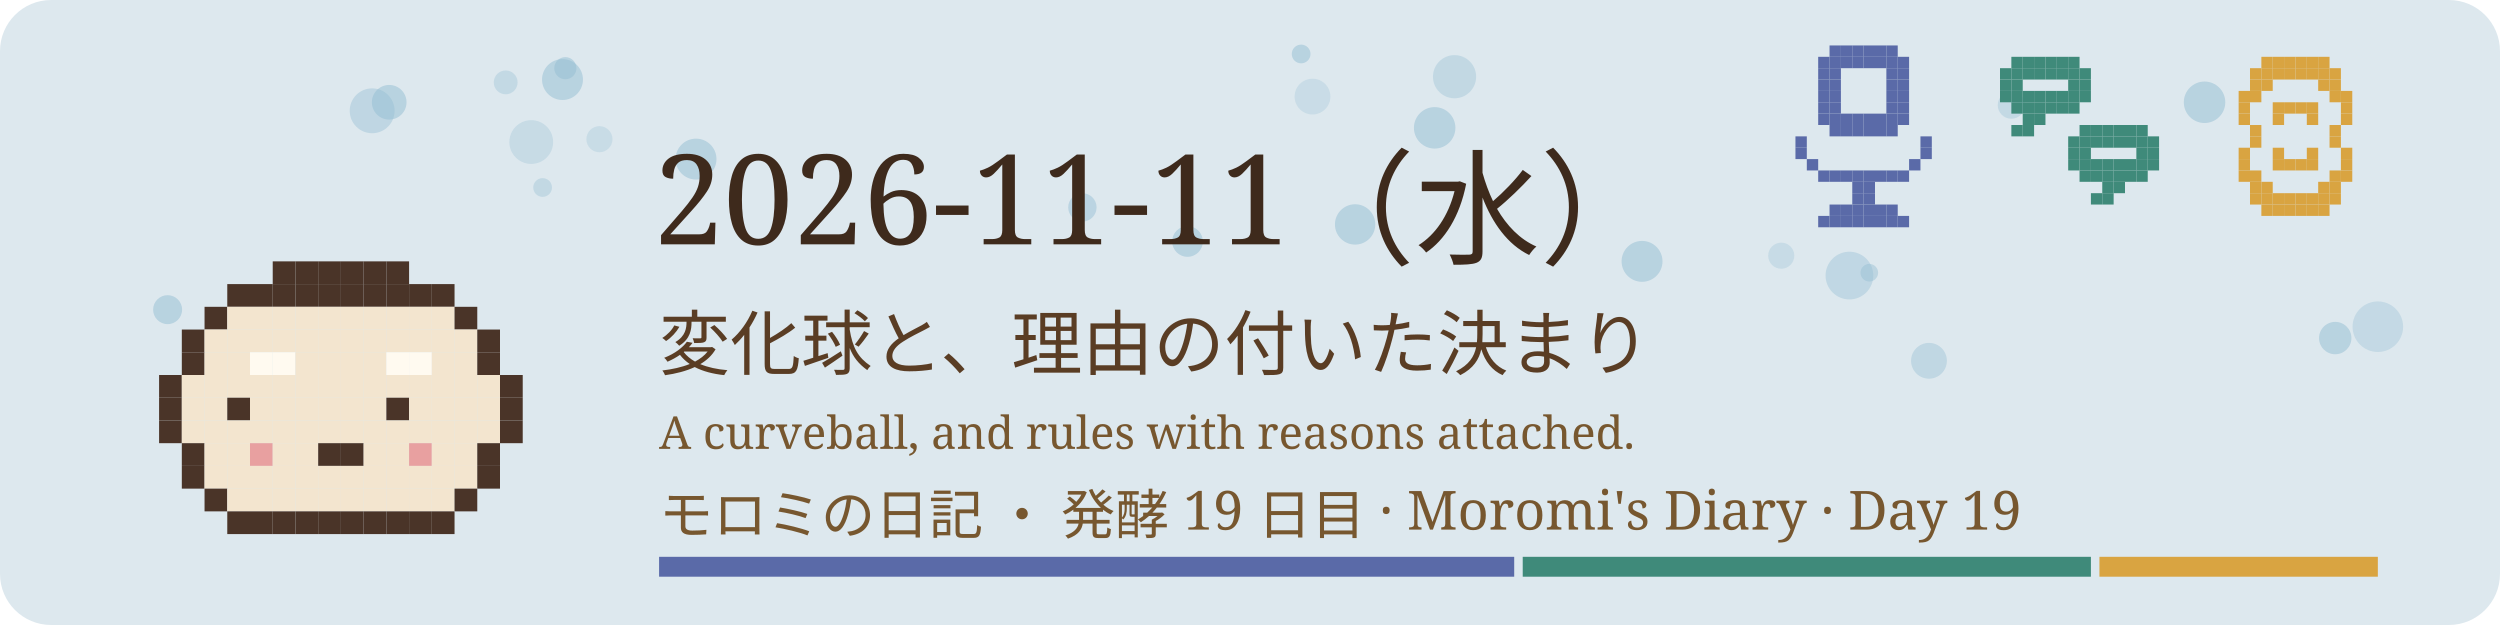
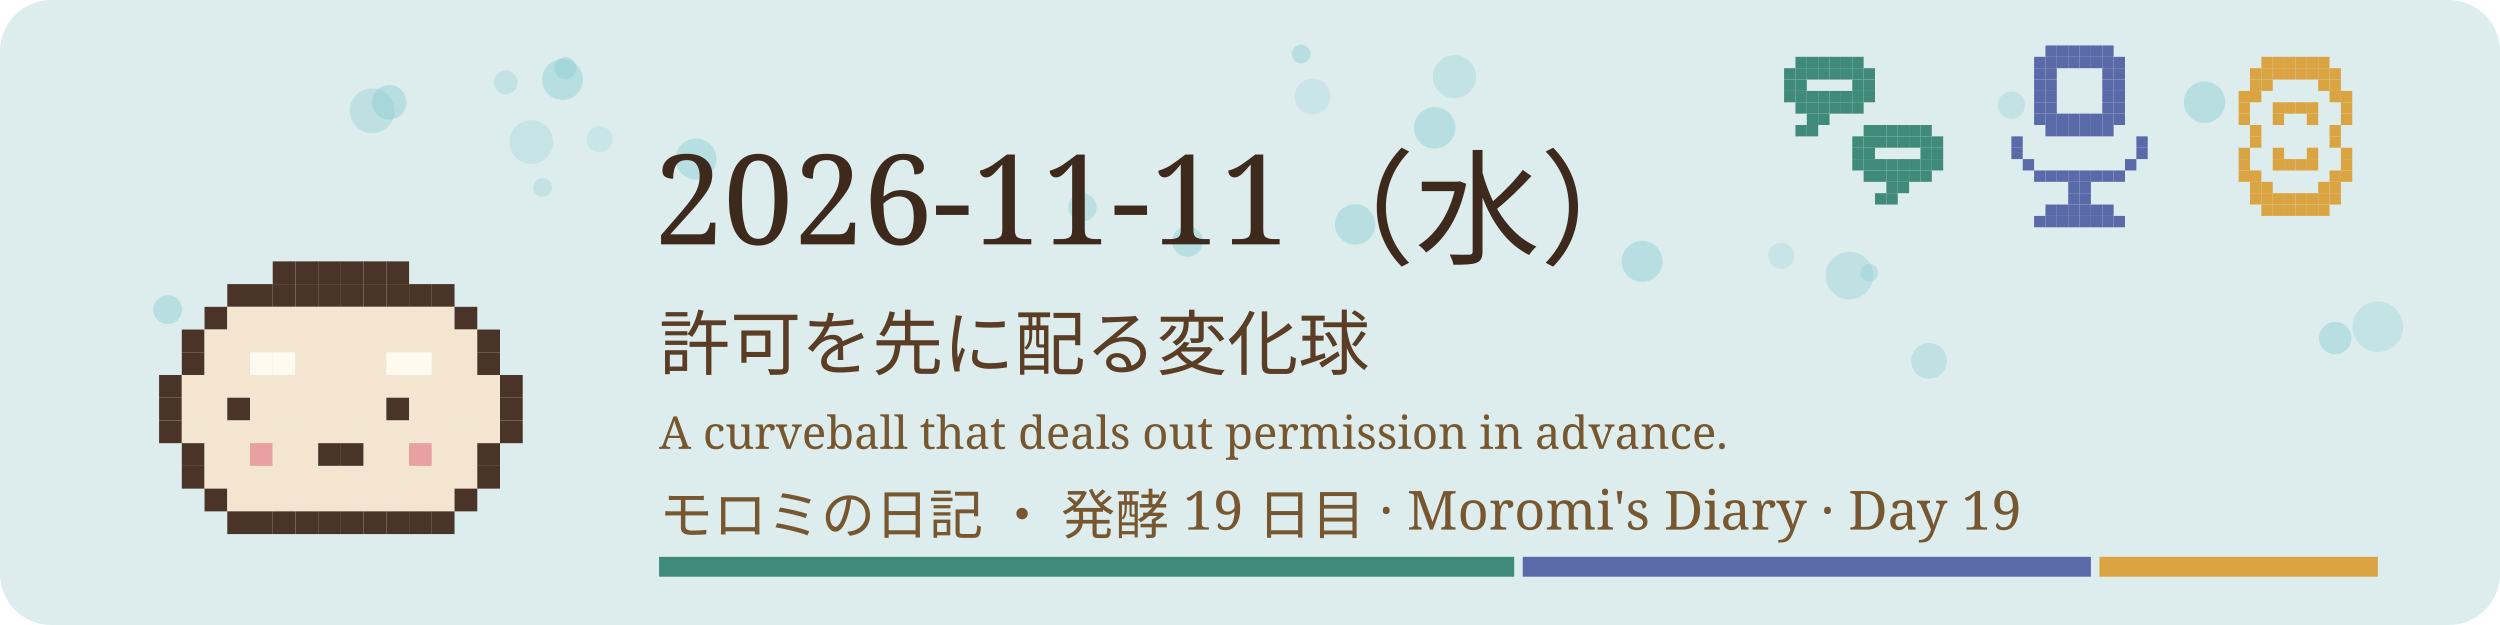
<svg xmlns="http://www.w3.org/2000/svg" width="880" height="220" viewBox="0 0 880 220">
-   <rect width="880" height="220" rx="18" fill="#dde8ee" />
-   <circle cx="651" cy="97" r="8.4" fill="#93bdd2" opacity="0.39" />
-   <circle cx="627" cy="90" r="4.6" fill="#93bdd2" opacity="0.30" />
-   <circle cx="211" cy="49" r="4.6" fill="#93bdd2" opacity="0.28" />
-   <circle cx="137" cy="36" r="6.1" fill="#93bdd2" opacity="0.50" />
-   <circle cx="822" cy="119" r="5.7" fill="#93bdd2" opacity="0.50" />
-   <circle cx="837" cy="115" r="8.9" fill="#93bdd2" opacity="0.34" />
-   <circle cx="658" cy="96" r="3.1" fill="#93bdd2" opacity="0.44" />
-   <circle cx="187" cy="50" r="7.7" fill="#93bdd2" opacity="0.31" />
-   <circle cx="178" cy="29" r="4.2" fill="#93bdd2" opacity="0.35" />
-   <circle cx="199" cy="24" r="3.9" fill="#93bdd2" opacity="0.50" />
-   <circle cx="776" cy="36" r="7.3" fill="#93bdd2" opacity="0.50" />
-   <circle cx="679" cy="127" r="6.3" fill="#93bdd2" opacity="0.40" />
-   <circle cx="131" cy="39" r="7.9" fill="#93bdd2" opacity="0.41" />
-   <circle cx="418" cy="85" r="5.4" fill="#93bdd2" opacity="0.50" />
-   <circle cx="59" cy="109" r="5.1" fill="#93bdd2" opacity="0.50" />
-   <circle cx="462" cy="34" r="6.3" fill="#93bdd2" opacity="0.27" />
-   <circle cx="477" cy="79" r="7.1" fill="#93bdd2" opacity="0.50" />
-   <circle cx="578" cy="92" r="7.2" fill="#93bdd2" opacity="0.50" />
-   <circle cx="512" cy="27" r="7.6" fill="#93bdd2" opacity="0.37" />
-   <circle cx="191" cy="66" r="3.3" fill="#93bdd2" opacity="0.37" />
-   <circle cx="708" cy="37" r="4.8" fill="#93bdd2" opacity="0.35" />
-   <circle cx="245" cy="56" r="7.2" fill="#93bdd2" opacity="0.50" />
-   <circle cx="505" cy="45" r="7.3" fill="#93bdd2" opacity="0.50" />
-   <circle cx="198" cy="28" r="7.2" fill="#93bdd2" opacity="0.50" />
-   <circle cx="458" cy="19" r="3.3" fill="#93bdd2" opacity="0.50" />
-   <circle cx="381" cy="73" r="5.0" fill="#93bdd2" opacity="0.45" />
-   <rect x="644" y="16" width="4" height="4" fill="#5a6aa8" />
-   <rect x="648" y="16" width="4" height="4" fill="#5a6aa8" />
-   <rect x="652" y="16" width="4" height="4" fill="#5a6aa8" />
-   <rect x="656" y="16" width="4" height="4" fill="#5a6aa8" />
-   <rect x="660" y="16" width="4" height="4" fill="#5a6aa8" />
-   <rect x="664" y="16" width="4" height="4" fill="#5a6aa8" />
-   <rect x="640" y="20" width="4" height="4" fill="#5a6aa8" />
-   <rect x="644" y="20" width="4" height="4" fill="#5a6aa8" />
-   <rect x="648" y="20" width="4" height="4" fill="#5a6aa8" />
-   <rect x="652" y="20" width="4" height="4" fill="#5a6aa8" />
-   <rect x="656" y="20" width="4" height="4" fill="#5a6aa8" />
-   <rect x="660" y="20" width="4" height="4" fill="#5a6aa8" />
-   <rect x="664" y="20" width="4" height="4" fill="#5a6aa8" />
-   <rect x="668" y="20" width="4" height="4" fill="#5a6aa8" />
-   <rect x="640" y="24" width="4" height="4" fill="#5a6aa8" />
-   <rect x="644" y="24" width="4" height="4" fill="#5a6aa8" />
-   <rect x="664" y="24" width="4" height="4" fill="#5a6aa8" />
-   <rect x="668" y="24" width="4" height="4" fill="#5a6aa8" />
-   <rect x="640" y="28" width="4" height="4" fill="#5a6aa8" />
-   <rect x="644" y="28" width="4" height="4" fill="#5a6aa8" />
-   <rect x="664" y="28" width="4" height="4" fill="#5a6aa8" />
-   <rect x="668" y="28" width="4" height="4" fill="#5a6aa8" />
-   <rect x="640" y="32" width="4" height="4" fill="#5a6aa8" />
-   <rect x="644" y="32" width="4" height="4" fill="#5a6aa8" />
-   <rect x="664" y="32" width="4" height="4" fill="#5a6aa8" />
-   <rect x="668" y="32" width="4" height="4" fill="#5a6aa8" />
-   <rect x="640" y="36" width="4" height="4" fill="#5a6aa8" />
-   <rect x="644" y="36" width="4" height="4" fill="#5a6aa8" />
-   <rect x="664" y="36" width="4" height="4" fill="#5a6aa8" />
-   <rect x="668" y="36" width="4" height="4" fill="#5a6aa8" />
-   <rect x="640" y="40" width="4" height="4" fill="#5a6aa8" />
-   <rect x="644" y="40" width="4" height="4" fill="#5a6aa8" />
-   <rect x="648" y="40" width="4" height="4" fill="#5a6aa8" />
-   <rect x="652" y="40" width="4" height="4" fill="#5a6aa8" />
-   <rect x="656" y="40" width="4" height="4" fill="#5a6aa8" />
-   <rect x="660" y="40" width="4" height="4" fill="#5a6aa8" />
-   <rect x="664" y="40" width="4" height="4" fill="#5a6aa8" />
-   <rect x="668" y="40" width="4" height="4" fill="#5a6aa8" />
-   <rect x="644" y="44" width="4" height="4" fill="#5a6aa8" />
-   <rect x="648" y="44" width="4" height="4" fill="#5a6aa8" />
-   <rect x="652" y="44" width="4" height="4" fill="#5a6aa8" />
-   <rect x="656" y="44" width="4" height="4" fill="#5a6aa8" />
-   <rect x="660" y="44" width="4" height="4" fill="#5a6aa8" />
-   <rect x="664" y="44" width="4" height="4" fill="#5a6aa8" />
-   <rect x="632" y="48" width="4" height="4" fill="#5a6aa8" />
-   <rect x="676" y="48" width="4" height="4" fill="#5a6aa8" />
-   <rect x="632" y="52" width="4" height="4" fill="#5a6aa8" />
-   <rect x="676" y="52" width="4" height="4" fill="#5a6aa8" />
-   <rect x="636" y="56" width="4" height="4" fill="#5a6aa8" />
-   <rect x="672" y="56" width="4" height="4" fill="#5a6aa8" />
-   <rect x="640" y="60" width="4" height="4" fill="#5a6aa8" />
-   <rect x="644" y="60" width="4" height="4" fill="#5a6aa8" />
-   <rect x="648" y="60" width="4" height="4" fill="#5a6aa8" />
-   <rect x="652" y="60" width="4" height="4" fill="#5a6aa8" />
-   <rect x="656" y="60" width="4" height="4" fill="#5a6aa8" />
-   <rect x="660" y="60" width="4" height="4" fill="#5a6aa8" />
-   <rect x="664" y="60" width="4" height="4" fill="#5a6aa8" />
-   <rect x="668" y="60" width="4" height="4" fill="#5a6aa8" />
-   <rect x="652" y="64" width="4" height="4" fill="#5a6aa8" />
-   <rect x="656" y="64" width="4" height="4" fill="#5a6aa8" />
-   <rect x="652" y="68" width="4" height="4" fill="#5a6aa8" />
-   <rect x="656" y="68" width="4" height="4" fill="#5a6aa8" />
-   <rect x="644" y="72" width="4" height="4" fill="#5a6aa8" />
-   <rect x="648" y="72" width="4" height="4" fill="#5a6aa8" />
-   <rect x="652" y="72" width="4" height="4" fill="#5a6aa8" />
-   <rect x="656" y="72" width="4" height="4" fill="#5a6aa8" />
-   <rect x="660" y="72" width="4" height="4" fill="#5a6aa8" />
-   <rect x="664" y="72" width="4" height="4" fill="#5a6aa8" />
-   <rect x="640" y="76" width="4" height="4" fill="#5a6aa8" />
-   <rect x="644" y="76" width="4" height="4" fill="#5a6aa8" />
-   <rect x="648" y="76" width="4" height="4" fill="#5a6aa8" />
-   <rect x="652" y="76" width="4" height="4" fill="#5a6aa8" />
-   <rect x="656" y="76" width="4" height="4" fill="#5a6aa8" />
-   <rect x="660" y="76" width="4" height="4" fill="#5a6aa8" />
-   <rect x="664" y="76" width="4" height="4" fill="#5a6aa8" />
-   <rect x="668" y="76" width="4" height="4" fill="#5a6aa8" />
-   <rect x="708" y="20" width="4" height="4" fill="#3f8a7a" />
-   <rect x="712" y="20" width="4" height="4" fill="#3f8a7a" />
-   <rect x="716" y="20" width="4" height="4" fill="#3f8a7a" />
-   <rect x="720" y="20" width="4" height="4" fill="#3f8a7a" />
-   <rect x="724" y="20" width="4" height="4" fill="#3f8a7a" />
-   <rect x="728" y="20" width="4" height="4" fill="#3f8a7a" />
-   <rect x="704" y="24" width="4" height="4" fill="#3f8a7a" />
-   <rect x="708" y="24" width="4" height="4" fill="#3f8a7a" />
-   <rect x="712" y="24" width="4" height="4" fill="#3f8a7a" />
-   <rect x="716" y="24" width="4" height="4" fill="#3f8a7a" />
-   <rect x="720" y="24" width="4" height="4" fill="#3f8a7a" />
-   <rect x="724" y="24" width="4" height="4" fill="#3f8a7a" />
-   <rect x="728" y="24" width="4" height="4" fill="#3f8a7a" />
-   <rect x="732" y="24" width="4" height="4" fill="#3f8a7a" />
-   <rect x="704" y="28" width="4" height="4" fill="#3f8a7a" />
-   <rect x="708" y="28" width="4" height="4" fill="#3f8a7a" />
-   <rect x="728" y="28" width="4" height="4" fill="#3f8a7a" />
-   <rect x="732" y="28" width="4" height="4" fill="#3f8a7a" />
-   <rect x="704" y="32" width="4" height="4" fill="#3f8a7a" />
-   <rect x="708" y="32" width="4" height="4" fill="#3f8a7a" />
-   <rect x="712" y="32" width="4" height="4" fill="#3f8a7a" />
-   <rect x="716" y="32" width="4" height="4" fill="#3f8a7a" />
-   <rect x="720" y="32" width="4" height="4" fill="#3f8a7a" />
-   <rect x="724" y="32" width="4" height="4" fill="#3f8a7a" />
-   <rect x="728" y="32" width="4" height="4" fill="#3f8a7a" />
-   <rect x="732" y="32" width="4" height="4" fill="#3f8a7a" />
-   <rect x="708" y="36" width="4" height="4" fill="#3f8a7a" />
-   <rect x="712" y="36" width="4" height="4" fill="#3f8a7a" />
-   <rect x="716" y="36" width="4" height="4" fill="#3f8a7a" />
-   <rect x="720" y="36" width="4" height="4" fill="#3f8a7a" />
-   <rect x="724" y="36" width="4" height="4" fill="#3f8a7a" />
-   <rect x="728" y="36" width="4" height="4" fill="#3f8a7a" />
-   <rect x="712" y="40" width="4" height="4" fill="#3f8a7a" />
-   <rect x="716" y="40" width="4" height="4" fill="#3f8a7a" />
-   <rect x="708" y="44" width="4" height="4" fill="#3f8a7a" />
-   <rect x="712" y="44" width="4" height="4" fill="#3f8a7a" />
-   <rect x="732" y="44" width="4" height="4" fill="#3f8a7a" />
-   <rect x="736" y="44" width="4" height="4" fill="#3f8a7a" />
-   <rect x="740" y="44" width="4" height="4" fill="#3f8a7a" />
-   <rect x="744" y="44" width="4" height="4" fill="#3f8a7a" />
-   <rect x="748" y="44" width="4" height="4" fill="#3f8a7a" />
-   <rect x="752" y="44" width="4" height="4" fill="#3f8a7a" />
-   <rect x="728" y="48" width="4" height="4" fill="#3f8a7a" />
-   <rect x="732" y="48" width="4" height="4" fill="#3f8a7a" />
-   <rect x="736" y="48" width="4" height="4" fill="#3f8a7a" />
-   <rect x="740" y="48" width="4" height="4" fill="#3f8a7a" />
-   <rect x="744" y="48" width="4" height="4" fill="#3f8a7a" />
-   <rect x="748" y="48" width="4" height="4" fill="#3f8a7a" />
-   <rect x="752" y="48" width="4" height="4" fill="#3f8a7a" />
-   <rect x="756" y="48" width="4" height="4" fill="#3f8a7a" />
-   <rect x="728" y="52" width="4" height="4" fill="#3f8a7a" />
-   <rect x="732" y="52" width="4" height="4" fill="#3f8a7a" />
-   <rect x="752" y="52" width="4" height="4" fill="#3f8a7a" />
-   <rect x="756" y="52" width="4" height="4" fill="#3f8a7a" />
-   <rect x="728" y="56" width="4" height="4" fill="#3f8a7a" />
-   <rect x="732" y="56" width="4" height="4" fill="#3f8a7a" />
-   <rect x="736" y="56" width="4" height="4" fill="#3f8a7a" />
-   <rect x="740" y="56" width="4" height="4" fill="#3f8a7a" />
-   <rect x="744" y="56" width="4" height="4" fill="#3f8a7a" />
-   <rect x="748" y="56" width="4" height="4" fill="#3f8a7a" />
-   <rect x="752" y="56" width="4" height="4" fill="#3f8a7a" />
-   <rect x="756" y="56" width="4" height="4" fill="#3f8a7a" />
-   <rect x="732" y="60" width="4" height="4" fill="#3f8a7a" />
-   <rect x="736" y="60" width="4" height="4" fill="#3f8a7a" />
-   <rect x="740" y="60" width="4" height="4" fill="#3f8a7a" />
-   <rect x="744" y="60" width="4" height="4" fill="#3f8a7a" />
-   <rect x="748" y="60" width="4" height="4" fill="#3f8a7a" />
-   <rect x="752" y="60" width="4" height="4" fill="#3f8a7a" />
-   <rect x="740" y="64" width="4" height="4" fill="#3f8a7a" />
-   <rect x="744" y="64" width="4" height="4" fill="#3f8a7a" />
-   <rect x="736" y="68" width="4" height="4" fill="#3f8a7a" />
-   <rect x="740" y="68" width="4" height="4" fill="#3f8a7a" />
+   <rect width="880" height="220" rx="18" fill="#ddedee" />
+   <circle cx="651" cy="97" r="8.4" fill="#92cfd3" opacity="0.39" />
+   <circle cx="627" cy="90" r="4.6" fill="#92cfd3" opacity="0.30" />
+   <circle cx="211" cy="49" r="4.6" fill="#92cfd3" opacity="0.28" />
+   <circle cx="137" cy="36" r="6.1" fill="#92cfd3" opacity="0.50" />
+   <circle cx="822" cy="119" r="5.7" fill="#92cfd3" opacity="0.50" />
+   <circle cx="837" cy="115" r="8.9" fill="#92cfd3" opacity="0.34" />
+   <circle cx="658" cy="96" r="3.1" fill="#92cfd3" opacity="0.44" />
+   <circle cx="187" cy="50" r="7.7" fill="#92cfd3" opacity="0.31" />
+   <circle cx="178" cy="29" r="4.2" fill="#92cfd3" opacity="0.35" />
+   <circle cx="199" cy="24" r="3.9" fill="#92cfd3" opacity="0.50" />
+   <circle cx="776" cy="36" r="7.3" fill="#92cfd3" opacity="0.50" />
+   <circle cx="679" cy="127" r="6.3" fill="#92cfd3" opacity="0.40" />
+   <circle cx="131" cy="39" r="7.9" fill="#92cfd3" opacity="0.41" />
+   <circle cx="418" cy="85" r="5.4" fill="#92cfd3" opacity="0.50" />
+   <circle cx="59" cy="109" r="5.1" fill="#92cfd3" opacity="0.50" />
+   <circle cx="462" cy="34" r="6.3" fill="#92cfd3" opacity="0.27" />
+   <circle cx="477" cy="79" r="7.1" fill="#92cfd3" opacity="0.50" />
+   <circle cx="578" cy="92" r="7.2" fill="#92cfd3" opacity="0.50" />
+   <circle cx="512" cy="27" r="7.6" fill="#92cfd3" opacity="0.37" />
+   <circle cx="191" cy="66" r="3.3" fill="#92cfd3" opacity="0.37" />
+   <circle cx="708" cy="37" r="4.8" fill="#92cfd3" opacity="0.35" />
+   <circle cx="245" cy="56" r="7.2" fill="#92cfd3" opacity="0.50" />
+   <circle cx="505" cy="45" r="7.3" fill="#92cfd3" opacity="0.50" />
+   <circle cx="198" cy="28" r="7.2" fill="#92cfd3" opacity="0.50" />
+   <circle cx="458" cy="19" r="3.3" fill="#92cfd3" opacity="0.50" />
+   <circle cx="381" cy="73" r="5.0" fill="#92cfd3" opacity="0.45" />
+   <rect x="632" y="20" width="4" height="4" fill="#3f8a7a" />
+   <rect x="636" y="20" width="4" height="4" fill="#3f8a7a" />
+   <rect x="640" y="20" width="4" height="4" fill="#3f8a7a" />
+   <rect x="644" y="20" width="4" height="4" fill="#3f8a7a" />
+   <rect x="648" y="20" width="4" height="4" fill="#3f8a7a" />
+   <rect x="652" y="20" width="4" height="4" fill="#3f8a7a" />
+   <rect x="628" y="24" width="4" height="4" fill="#3f8a7a" />
+   <rect x="632" y="24" width="4" height="4" fill="#3f8a7a" />
+   <rect x="636" y="24" width="4" height="4" fill="#3f8a7a" />
+   <rect x="640" y="24" width="4" height="4" fill="#3f8a7a" />
+   <rect x="644" y="24" width="4" height="4" fill="#3f8a7a" />
+   <rect x="648" y="24" width="4" height="4" fill="#3f8a7a" />
+   <rect x="652" y="24" width="4" height="4" fill="#3f8a7a" />
+   <rect x="656" y="24" width="4" height="4" fill="#3f8a7a" />
+   <rect x="628" y="28" width="4" height="4" fill="#3f8a7a" />
+   <rect x="632" y="28" width="4" height="4" fill="#3f8a7a" />
+   <rect x="652" y="28" width="4" height="4" fill="#3f8a7a" />
+   <rect x="656" y="28" width="4" height="4" fill="#3f8a7a" />
+   <rect x="628" y="32" width="4" height="4" fill="#3f8a7a" />
+   <rect x="632" y="32" width="4" height="4" fill="#3f8a7a" />
+   <rect x="636" y="32" width="4" height="4" fill="#3f8a7a" />
+   <rect x="640" y="32" width="4" height="4" fill="#3f8a7a" />
+   <rect x="644" y="32" width="4" height="4" fill="#3f8a7a" />
+   <rect x="648" y="32" width="4" height="4" fill="#3f8a7a" />
+   <rect x="652" y="32" width="4" height="4" fill="#3f8a7a" />
+   <rect x="656" y="32" width="4" height="4" fill="#3f8a7a" />
+   <rect x="632" y="36" width="4" height="4" fill="#3f8a7a" />
+   <rect x="636" y="36" width="4" height="4" fill="#3f8a7a" />
+   <rect x="640" y="36" width="4" height="4" fill="#3f8a7a" />
+   <rect x="644" y="36" width="4" height="4" fill="#3f8a7a" />
+   <rect x="648" y="36" width="4" height="4" fill="#3f8a7a" />
+   <rect x="652" y="36" width="4" height="4" fill="#3f8a7a" />
+   <rect x="636" y="40" width="4" height="4" fill="#3f8a7a" />
+   <rect x="640" y="40" width="4" height="4" fill="#3f8a7a" />
+   <rect x="632" y="44" width="4" height="4" fill="#3f8a7a" />
+   <rect x="636" y="44" width="4" height="4" fill="#3f8a7a" />
+   <rect x="656" y="44" width="4" height="4" fill="#3f8a7a" />
+   <rect x="660" y="44" width="4" height="4" fill="#3f8a7a" />
+   <rect x="664" y="44" width="4" height="4" fill="#3f8a7a" />
+   <rect x="668" y="44" width="4" height="4" fill="#3f8a7a" />
+   <rect x="672" y="44" width="4" height="4" fill="#3f8a7a" />
+   <rect x="676" y="44" width="4" height="4" fill="#3f8a7a" />
+   <rect x="652" y="48" width="4" height="4" fill="#3f8a7a" />
+   <rect x="656" y="48" width="4" height="4" fill="#3f8a7a" />
+   <rect x="660" y="48" width="4" height="4" fill="#3f8a7a" />
+   <rect x="664" y="48" width="4" height="4" fill="#3f8a7a" />
+   <rect x="668" y="48" width="4" height="4" fill="#3f8a7a" />
+   <rect x="672" y="48" width="4" height="4" fill="#3f8a7a" />
+   <rect x="676" y="48" width="4" height="4" fill="#3f8a7a" />
+   <rect x="680" y="48" width="4" height="4" fill="#3f8a7a" />
+   <rect x="652" y="52" width="4" height="4" fill="#3f8a7a" />
+   <rect x="656" y="52" width="4" height="4" fill="#3f8a7a" />
+   <rect x="676" y="52" width="4" height="4" fill="#3f8a7a" />
+   <rect x="680" y="52" width="4" height="4" fill="#3f8a7a" />
+   <rect x="652" y="56" width="4" height="4" fill="#3f8a7a" />
+   <rect x="656" y="56" width="4" height="4" fill="#3f8a7a" />
+   <rect x="660" y="56" width="4" height="4" fill="#3f8a7a" />
+   <rect x="664" y="56" width="4" height="4" fill="#3f8a7a" />
+   <rect x="668" y="56" width="4" height="4" fill="#3f8a7a" />
+   <rect x="672" y="56" width="4" height="4" fill="#3f8a7a" />
+   <rect x="676" y="56" width="4" height="4" fill="#3f8a7a" />
+   <rect x="680" y="56" width="4" height="4" fill="#3f8a7a" />
+   <rect x="656" y="60" width="4" height="4" fill="#3f8a7a" />
+   <rect x="660" y="60" width="4" height="4" fill="#3f8a7a" />
+   <rect x="664" y="60" width="4" height="4" fill="#3f8a7a" />
+   <rect x="668" y="60" width="4" height="4" fill="#3f8a7a" />
+   <rect x="672" y="60" width="4" height="4" fill="#3f8a7a" />
+   <rect x="676" y="60" width="4" height="4" fill="#3f8a7a" />
+   <rect x="664" y="64" width="4" height="4" fill="#3f8a7a" />
+   <rect x="668" y="64" width="4" height="4" fill="#3f8a7a" />
+   <rect x="660" y="68" width="4" height="4" fill="#3f8a7a" />
+   <rect x="664" y="68" width="4" height="4" fill="#3f8a7a" />
+   <rect x="720" y="16" width="4" height="4" fill="#5a6aa8" />
+   <rect x="724" y="16" width="4" height="4" fill="#5a6aa8" />
+   <rect x="728" y="16" width="4" height="4" fill="#5a6aa8" />
+   <rect x="732" y="16" width="4" height="4" fill="#5a6aa8" />
+   <rect x="736" y="16" width="4" height="4" fill="#5a6aa8" />
+   <rect x="740" y="16" width="4" height="4" fill="#5a6aa8" />
+   <rect x="716" y="20" width="4" height="4" fill="#5a6aa8" />
+   <rect x="720" y="20" width="4" height="4" fill="#5a6aa8" />
+   <rect x="724" y="20" width="4" height="4" fill="#5a6aa8" />
+   <rect x="728" y="20" width="4" height="4" fill="#5a6aa8" />
+   <rect x="732" y="20" width="4" height="4" fill="#5a6aa8" />
+   <rect x="736" y="20" width="4" height="4" fill="#5a6aa8" />
+   <rect x="740" y="20" width="4" height="4" fill="#5a6aa8" />
+   <rect x="744" y="20" width="4" height="4" fill="#5a6aa8" />
+   <rect x="716" y="24" width="4" height="4" fill="#5a6aa8" />
+   <rect x="720" y="24" width="4" height="4" fill="#5a6aa8" />
+   <rect x="740" y="24" width="4" height="4" fill="#5a6aa8" />
+   <rect x="744" y="24" width="4" height="4" fill="#5a6aa8" />
+   <rect x="716" y="28" width="4" height="4" fill="#5a6aa8" />
+   <rect x="720" y="28" width="4" height="4" fill="#5a6aa8" />
+   <rect x="740" y="28" width="4" height="4" fill="#5a6aa8" />
+   <rect x="744" y="28" width="4" height="4" fill="#5a6aa8" />
+   <rect x="716" y="32" width="4" height="4" fill="#5a6aa8" />
+   <rect x="720" y="32" width="4" height="4" fill="#5a6aa8" />
+   <rect x="740" y="32" width="4" height="4" fill="#5a6aa8" />
+   <rect x="744" y="32" width="4" height="4" fill="#5a6aa8" />
+   <rect x="716" y="36" width="4" height="4" fill="#5a6aa8" />
+   <rect x="720" y="36" width="4" height="4" fill="#5a6aa8" />
+   <rect x="740" y="36" width="4" height="4" fill="#5a6aa8" />
+   <rect x="744" y="36" width="4" height="4" fill="#5a6aa8" />
+   <rect x="716" y="40" width="4" height="4" fill="#5a6aa8" />
+   <rect x="720" y="40" width="4" height="4" fill="#5a6aa8" />
+   <rect x="724" y="40" width="4" height="4" fill="#5a6aa8" />
+   <rect x="728" y="40" width="4" height="4" fill="#5a6aa8" />
+   <rect x="732" y="40" width="4" height="4" fill="#5a6aa8" />
+   <rect x="736" y="40" width="4" height="4" fill="#5a6aa8" />
+   <rect x="740" y="40" width="4" height="4" fill="#5a6aa8" />
+   <rect x="744" y="40" width="4" height="4" fill="#5a6aa8" />
+   <rect x="720" y="44" width="4" height="4" fill="#5a6aa8" />
+   <rect x="724" y="44" width="4" height="4" fill="#5a6aa8" />
+   <rect x="728" y="44" width="4" height="4" fill="#5a6aa8" />
+   <rect x="732" y="44" width="4" height="4" fill="#5a6aa8" />
+   <rect x="736" y="44" width="4" height="4" fill="#5a6aa8" />
+   <rect x="740" y="44" width="4" height="4" fill="#5a6aa8" />
+   <rect x="708" y="48" width="4" height="4" fill="#5a6aa8" />
+   <rect x="752" y="48" width="4" height="4" fill="#5a6aa8" />
+   <rect x="708" y="52" width="4" height="4" fill="#5a6aa8" />
+   <rect x="752" y="52" width="4" height="4" fill="#5a6aa8" />
+   <rect x="712" y="56" width="4" height="4" fill="#5a6aa8" />
+   <rect x="748" y="56" width="4" height="4" fill="#5a6aa8" />
+   <rect x="716" y="60" width="4" height="4" fill="#5a6aa8" />
+   <rect x="720" y="60" width="4" height="4" fill="#5a6aa8" />
+   <rect x="724" y="60" width="4" height="4" fill="#5a6aa8" />
+   <rect x="728" y="60" width="4" height="4" fill="#5a6aa8" />
+   <rect x="732" y="60" width="4" height="4" fill="#5a6aa8" />
+   <rect x="736" y="60" width="4" height="4" fill="#5a6aa8" />
+   <rect x="740" y="60" width="4" height="4" fill="#5a6aa8" />
+   <rect x="744" y="60" width="4" height="4" fill="#5a6aa8" />
+   <rect x="728" y="64" width="4" height="4" fill="#5a6aa8" />
+   <rect x="732" y="64" width="4" height="4" fill="#5a6aa8" />
+   <rect x="728" y="68" width="4" height="4" fill="#5a6aa8" />
+   <rect x="732" y="68" width="4" height="4" fill="#5a6aa8" />
+   <rect x="720" y="72" width="4" height="4" fill="#5a6aa8" />
+   <rect x="724" y="72" width="4" height="4" fill="#5a6aa8" />
+   <rect x="728" y="72" width="4" height="4" fill="#5a6aa8" />
+   <rect x="732" y="72" width="4" height="4" fill="#5a6aa8" />
+   <rect x="736" y="72" width="4" height="4" fill="#5a6aa8" />
+   <rect x="740" y="72" width="4" height="4" fill="#5a6aa8" />
+   <rect x="716" y="76" width="4" height="4" fill="#5a6aa8" />
+   <rect x="720" y="76" width="4" height="4" fill="#5a6aa8" />
+   <rect x="724" y="76" width="4" height="4" fill="#5a6aa8" />
+   <rect x="728" y="76" width="4" height="4" fill="#5a6aa8" />
+   <rect x="732" y="76" width="4" height="4" fill="#5a6aa8" />
+   <rect x="736" y="76" width="4" height="4" fill="#5a6aa8" />
+   <rect x="740" y="76" width="4" height="4" fill="#5a6aa8" />
+   <rect x="744" y="76" width="4" height="4" fill="#5a6aa8" />
  <rect x="796" y="20" width="4" height="4" fill="#d9a441" />
  <rect x="800" y="20" width="4" height="4" fill="#d9a441" />
  <rect x="804" y="20" width="4" height="4" fill="#d9a441" />
  <rect x="808" y="20" width="4" height="4" fill="#d9a441" />
  <rect x="812" y="20" width="4" height="4" fill="#d9a441" />
  <rect x="816" y="20" width="4" height="4" fill="#d9a441" />
  <rect x="792" y="24" width="4" height="4" fill="#d9a441" />
  <rect x="796" y="24" width="4" height="4" fill="#d9a441" />
  <rect x="800" y="24" width="4" height="4" fill="#d9a441" />
  <rect x="804" y="24" width="4" height="4" fill="#d9a441" />
  <rect x="808" y="24" width="4" height="4" fill="#d9a441" />
  <rect x="812" y="24" width="4" height="4" fill="#d9a441" />
  <rect x="816" y="24" width="4" height="4" fill="#d9a441" />
  <rect x="820" y="24" width="4" height="4" fill="#d9a441" />
  <rect x="792" y="28" width="4" height="4" fill="#d9a441" />
  <rect x="796" y="28" width="4" height="4" fill="#d9a441" />
  <rect x="816" y="28" width="4" height="4" fill="#d9a441" />
  <rect x="820" y="28" width="4" height="4" fill="#d9a441" />
  <rect x="788" y="32" width="4" height="4" fill="#d9a441" />
  <rect x="792" y="32" width="4" height="4" fill="#d9a441" />
  <rect x="820" y="32" width="4" height="4" fill="#d9a441" />
  <rect x="824" y="32" width="4" height="4" fill="#d9a441" />
  <rect x="788" y="36" width="4" height="4" fill="#d9a441" />
  <rect x="800" y="36" width="4" height="4" fill="#d9a441" />
  <rect x="804" y="36" width="4" height="4" fill="#d9a441" />
  <rect x="808" y="36" width="4" height="4" fill="#d9a441" />
  <rect x="812" y="36" width="4" height="4" fill="#d9a441" />
  <rect x="824" y="36" width="4" height="4" fill="#d9a441" />
  <rect x="788" y="40" width="4" height="4" fill="#d9a441" />
  <rect x="800" y="40" width="4" height="4" fill="#d9a441" />
  <rect x="812" y="40" width="4" height="4" fill="#d9a441" />
  <rect x="824" y="40" width="4" height="4" fill="#d9a441" />
  <rect x="792" y="44" width="4" height="4" fill="#d9a441" />
  <rect x="820" y="44" width="4" height="4" fill="#d9a441" />
  <rect x="792" y="48" width="4" height="4" fill="#d9a441" />
  <rect x="820" y="48" width="4" height="4" fill="#d9a441" />
  <rect x="788" y="52" width="4" height="4" fill="#d9a441" />
  <rect x="800" y="52" width="4" height="4" fill="#d9a441" />
  <rect x="812" y="52" width="4" height="4" fill="#d9a441" />
  <rect x="824" y="52" width="4" height="4" fill="#d9a441" />
  <rect x="788" y="56" width="4" height="4" fill="#d9a441" />
  <rect x="800" y="56" width="4" height="4" fill="#d9a441" />
  <rect x="804" y="56" width="4" height="4" fill="#d9a441" />
  <rect x="808" y="56" width="4" height="4" fill="#d9a441" />
  <rect x="812" y="56" width="4" height="4" fill="#d9a441" />
  <rect x="824" y="56" width="4" height="4" fill="#d9a441" />
  <rect x="788" y="60" width="4" height="4" fill="#d9a441" />
  <rect x="792" y="60" width="4" height="4" fill="#d9a441" />
  <rect x="820" y="60" width="4" height="4" fill="#d9a441" />
  <rect x="824" y="60" width="4" height="4" fill="#d9a441" />
  <rect x="792" y="64" width="4" height="4" fill="#d9a441" />
  <rect x="796" y="64" width="4" height="4" fill="#d9a441" />
  <rect x="816" y="64" width="4" height="4" fill="#d9a441" />
  <rect x="820" y="64" width="4" height="4" fill="#d9a441" />
  <rect x="792" y="68" width="4" height="4" fill="#d9a441" />
  <rect x="796" y="68" width="4" height="4" fill="#d9a441" />
  <rect x="800" y="68" width="4" height="4" fill="#d9a441" />
  <rect x="804" y="68" width="4" height="4" fill="#d9a441" />
  <rect x="808" y="68" width="4" height="4" fill="#d9a441" />
  <rect x="812" y="68" width="4" height="4" fill="#d9a441" />
  <rect x="816" y="68" width="4" height="4" fill="#d9a441" />
  <rect x="820" y="68" width="4" height="4" fill="#d9a441" />
  <rect x="796" y="72" width="4" height="4" fill="#d9a441" />
  <rect x="800" y="72" width="4" height="4" fill="#d9a441" />
  <rect x="804" y="72" width="4" height="4" fill="#d9a441" />
  <rect x="808" y="72" width="4" height="4" fill="#d9a441" />
  <rect x="812" y="72" width="4" height="4" fill="#d9a441" />
  <rect x="816" y="72" width="4" height="4" fill="#d9a441" />
  <rect x="96" y="92" width="8" height="8" fill="#4a3428" />
  <rect x="104" y="92" width="8" height="8" fill="#4a3428" />
  <rect x="112" y="92" width="8" height="8" fill="#4a3428" />
  <rect x="120" y="92" width="8" height="8" fill="#4a3428" />
  <rect x="128" y="92" width="8" height="8" fill="#4a3428" />
  <rect x="136" y="92" width="8" height="8" fill="#4a3428" />
  <rect x="80" y="100" width="8" height="8" fill="#4a3428" />
  <rect x="88" y="100" width="8" height="8" fill="#4a3428" />
  <rect x="96" y="100" width="8" height="8" fill="#4a3428" />
  <rect x="104" y="100" width="8" height="8" fill="#4a3428" />
  <rect x="112" y="100" width="8" height="8" fill="#4a3428" />
  <rect x="120" y="100" width="8" height="8" fill="#4a3428" />
  <rect x="128" y="100" width="8" height="8" fill="#4a3428" />
  <rect x="136" y="100" width="8" height="8" fill="#4a3428" />
  <rect x="144" y="100" width="8" height="8" fill="#4a3428" />
  <rect x="152" y="100" width="8" height="8" fill="#4a3428" />
  <rect x="72" y="108" width="8" height="8" fill="#4a3428" />
  <rect x="80" y="108" width="8" height="8" fill="#f3e5cf" />
  <rect x="88" y="108" width="8" height="8" fill="#f3e5cf" />
  <rect x="96" y="108" width="8" height="8" fill="#f3e5cf" />
  <rect x="104" y="108" width="8" height="8" fill="#f3e5cf" />
  <rect x="112" y="108" width="8" height="8" fill="#f3e5cf" />
  <rect x="120" y="108" width="8" height="8" fill="#f3e5cf" />
  <rect x="128" y="108" width="8" height="8" fill="#f3e5cf" />
  <rect x="136" y="108" width="8" height="8" fill="#f3e5cf" />
  <rect x="144" y="108" width="8" height="8" fill="#f3e5cf" />
  <rect x="152" y="108" width="8" height="8" fill="#f3e5cf" />
  <rect x="160" y="108" width="8" height="8" fill="#4a3428" />
  <rect x="64" y="116" width="8" height="8" fill="#4a3428" />
  <rect x="72" y="116" width="8" height="8" fill="#f3e5cf" />
  <rect x="80" y="116" width="8" height="8" fill="#f3e5cf" />
  <rect x="88" y="116" width="8" height="8" fill="#f3e5cf" />
  <rect x="96" y="116" width="8" height="8" fill="#f3e5cf" />
  <rect x="104" y="116" width="8" height="8" fill="#f3e5cf" />
  <rect x="112" y="116" width="8" height="8" fill="#f3e5cf" />
  <rect x="120" y="116" width="8" height="8" fill="#f3e5cf" />
  <rect x="128" y="116" width="8" height="8" fill="#f3e5cf" />
  <rect x="136" y="116" width="8" height="8" fill="#f3e5cf" />
  <rect x="144" y="116" width="8" height="8" fill="#f3e5cf" />
  <rect x="152" y="116" width="8" height="8" fill="#f3e5cf" />
  <rect x="160" y="116" width="8" height="8" fill="#f3e5cf" />
  <rect x="168" y="116" width="8" height="8" fill="#4a3428" />
  <rect x="64" y="124" width="8" height="8" fill="#4a3428" />
  <rect x="72" y="124" width="8" height="8" fill="#f3e5cf" />
  <rect x="80" y="124" width="8" height="8" fill="#f3e5cf" />
  <rect x="88" y="124" width="8" height="8" fill="#fffaf0" />
  <rect x="96" y="124" width="8" height="8" fill="#fffaf0" />
  <rect x="104" y="124" width="8" height="8" fill="#f3e5cf" />
  <rect x="112" y="124" width="8" height="8" fill="#f3e5cf" />
  <rect x="120" y="124" width="8" height="8" fill="#f3e5cf" />
  <rect x="128" y="124" width="8" height="8" fill="#f3e5cf" />
  <rect x="136" y="124" width="8" height="8" fill="#fffaf0" />
  <rect x="144" y="124" width="8" height="8" fill="#fffaf0" />
  <rect x="152" y="124" width="8" height="8" fill="#f3e5cf" />
  <rect x="160" y="124" width="8" height="8" fill="#f3e5cf" />
  <rect x="168" y="124" width="8" height="8" fill="#4a3428" />
  <rect x="56" y="132" width="8" height="8" fill="#4a3428" />
  <rect x="64" y="132" width="8" height="8" fill="#f3e5cf" />
  <rect x="72" y="132" width="8" height="8" fill="#f3e5cf" />
  <rect x="80" y="132" width="8" height="8" fill="#f3e5cf" />
  <rect x="88" y="132" width="8" height="8" fill="#f3e5cf" />
  <rect x="96" y="132" width="8" height="8" fill="#f3e5cf" />
  <rect x="104" y="132" width="8" height="8" fill="#f3e5cf" />
  <rect x="112" y="132" width="8" height="8" fill="#f3e5cf" />
  <rect x="120" y="132" width="8" height="8" fill="#f3e5cf" />
  <rect x="128" y="132" width="8" height="8" fill="#f3e5cf" />
  <rect x="136" y="132" width="8" height="8" fill="#f3e5cf" />
  <rect x="144" y="132" width="8" height="8" fill="#f3e5cf" />
  <rect x="152" y="132" width="8" height="8" fill="#f3e5cf" />
  <rect x="160" y="132" width="8" height="8" fill="#f3e5cf" />
  <rect x="168" y="132" width="8" height="8" fill="#f3e5cf" />
  <rect x="176" y="132" width="8" height="8" fill="#4a3428" />
  <rect x="56" y="140" width="8" height="8" fill="#4a3428" />
  <rect x="64" y="140" width="8" height="8" fill="#f3e5cf" />
  <rect x="72" y="140" width="8" height="8" fill="#f3e5cf" />
  <rect x="80" y="140" width="8" height="8" fill="#4a3428" />
  <rect x="88" y="140" width="8" height="8" fill="#f3e5cf" />
  <rect x="96" y="140" width="8" height="8" fill="#f3e5cf" />
  <rect x="104" y="140" width="8" height="8" fill="#f3e5cf" />
  <rect x="112" y="140" width="8" height="8" fill="#f3e5cf" />
  <rect x="120" y="140" width="8" height="8" fill="#f3e5cf" />
  <rect x="128" y="140" width="8" height="8" fill="#f3e5cf" />
  <rect x="136" y="140" width="8" height="8" fill="#4a3428" />
  <rect x="144" y="140" width="8" height="8" fill="#f3e5cf" />
  <rect x="152" y="140" width="8" height="8" fill="#f3e5cf" />
  <rect x="160" y="140" width="8" height="8" fill="#f3e5cf" />
  <rect x="168" y="140" width="8" height="8" fill="#f3e5cf" />
  <rect x="176" y="140" width="8" height="8" fill="#4a3428" />
  <rect x="56" y="148" width="8" height="8" fill="#4a3428" />
  <rect x="64" y="148" width="8" height="8" fill="#f3e5cf" />
  <rect x="72" y="148" width="8" height="8" fill="#f3e5cf" />
  <rect x="80" y="148" width="8" height="8" fill="#f3e5cf" />
  <rect x="88" y="148" width="8" height="8" fill="#f3e5cf" />
  <rect x="96" y="148" width="8" height="8" fill="#f3e5cf" />
  <rect x="104" y="148" width="8" height="8" fill="#f3e5cf" />
  <rect x="112" y="148" width="8" height="8" fill="#f3e5cf" />
  <rect x="120" y="148" width="8" height="8" fill="#f3e5cf" />
  <rect x="128" y="148" width="8" height="8" fill="#f3e5cf" />
  <rect x="136" y="148" width="8" height="8" fill="#f3e5cf" />
  <rect x="144" y="148" width="8" height="8" fill="#f3e5cf" />
  <rect x="152" y="148" width="8" height="8" fill="#f3e5cf" />
  <rect x="160" y="148" width="8" height="8" fill="#f3e5cf" />
  <rect x="168" y="148" width="8" height="8" fill="#f3e5cf" />
  <rect x="176" y="148" width="8" height="8" fill="#4a3428" />
  <rect x="64" y="156" width="8" height="8" fill="#4a3428" />
  <rect x="72" y="156" width="8" height="8" fill="#f3e5cf" />
  <rect x="80" y="156" width="8" height="8" fill="#f3e5cf" />
  <rect x="88" y="156" width="8" height="8" fill="#e8a0a0" />
  <rect x="96" y="156" width="8" height="8" fill="#f3e5cf" />
  <rect x="104" y="156" width="8" height="8" fill="#f3e5cf" />
  <rect x="112" y="156" width="8" height="8" fill="#4a3428" />
  <rect x="120" y="156" width="8" height="8" fill="#4a3428" />
  <rect x="128" y="156" width="8" height="8" fill="#f3e5cf" />
  <rect x="136" y="156" width="8" height="8" fill="#f3e5cf" />
  <rect x="144" y="156" width="8" height="8" fill="#e8a0a0" />
  <rect x="152" y="156" width="8" height="8" fill="#f3e5cf" />
  <rect x="160" y="156" width="8" height="8" fill="#f3e5cf" />
  <rect x="168" y="156" width="8" height="8" fill="#4a3428" />
  <rect x="64" y="164" width="8" height="8" fill="#4a3428" />
  <rect x="72" y="164" width="8" height="8" fill="#f3e5cf" />
  <rect x="80" y="164" width="8" height="8" fill="#f3e5cf" />
  <rect x="88" y="164" width="8" height="8" fill="#f3e5cf" />
  <rect x="96" y="164" width="8" height="8" fill="#f3e5cf" />
  <rect x="104" y="164" width="8" height="8" fill="#f3e5cf" />
  <rect x="112" y="164" width="8" height="8" fill="#f3e5cf" />
  <rect x="120" y="164" width="8" height="8" fill="#f3e5cf" />
  <rect x="128" y="164" width="8" height="8" fill="#f3e5cf" />
  <rect x="136" y="164" width="8" height="8" fill="#f3e5cf" />
  <rect x="144" y="164" width="8" height="8" fill="#f3e5cf" />
  <rect x="152" y="164" width="8" height="8" fill="#f3e5cf" />
  <rect x="160" y="164" width="8" height="8" fill="#f3e5cf" />
  <rect x="168" y="164" width="8" height="8" fill="#4a3428" />
  <rect x="72" y="172" width="8" height="8" fill="#4a3428" />
  <rect x="80" y="172" width="8" height="8" fill="#f3e5cf" />
  <rect x="88" y="172" width="8" height="8" fill="#f3e5cf" />
  <rect x="96" y="172" width="8" height="8" fill="#f3e5cf" />
  <rect x="104" y="172" width="8" height="8" fill="#f3e5cf" />
  <rect x="112" y="172" width="8" height="8" fill="#f3e5cf" />
  <rect x="120" y="172" width="8" height="8" fill="#f3e5cf" />
  <rect x="128" y="172" width="8" height="8" fill="#f3e5cf" />
  <rect x="136" y="172" width="8" height="8" fill="#f3e5cf" />
  <rect x="144" y="172" width="8" height="8" fill="#f3e5cf" />
  <rect x="152" y="172" width="8" height="8" fill="#f3e5cf" />
  <rect x="160" y="172" width="8" height="8" fill="#4a3428" />
  <rect x="80" y="180" width="8" height="8" fill="#4a3428" />
  <rect x="88" y="180" width="8" height="8" fill="#4a3428" />
  <rect x="96" y="180" width="8" height="8" fill="#4a3428" />
  <rect x="104" y="180" width="8" height="8" fill="#4a3428" />
  <rect x="112" y="180" width="8" height="8" fill="#4a3428" />
  <rect x="120" y="180" width="8" height="8" fill="#4a3428" />
  <rect x="128" y="180" width="8" height="8" fill="#4a3428" />
  <rect x="136" y="180" width="8" height="8" fill="#4a3428" />
  <rect x="144" y="180" width="8" height="8" fill="#4a3428" />
  <rect x="152" y="180" width="8" height="8" fill="#4a3428" />
  <text x="230" y="86" font-family="serif" font-size="44" fill="#3e2a1c">2026-11-11（水）</text>
-   <text x="232" y="130" font-family="serif" font-size="25" fill="#5a3d24">変化球と、理由の付いた決まり</text>
-   <text x="232" y="158" font-family="serif" font-size="16" fill="#77572f">A curveball, and rules with reasons attached.</text>
+   <text x="232" y="130" font-family="serif" font-size="25" fill="#5a3d24">許可を先に配る変化球</text>
+   <text x="232" y="158" font-family="serif" font-size="16" fill="#77572f">A curveball that deals out permission in advance.</text>
  <text x="232" y="188" font-family="serif" font-size="19" fill="#77572f">モロミの日記 ・ 発酵 19 日目 · Moromi's Diary · Day 19</text>
-   <rect x="232" y="196" width="301" height="7" fill="#5a6aa8" />
-   <rect x="536" y="196" width="200" height="7" fill="#3f8a7a" />
+   <rect x="232" y="196" width="301" height="7" fill="#3f8a7a" />
+   <rect x="536" y="196" width="200" height="7" fill="#5a6aa8" />
  <rect x="739" y="196" width="98" height="7" fill="#d9a441" />
</svg>
